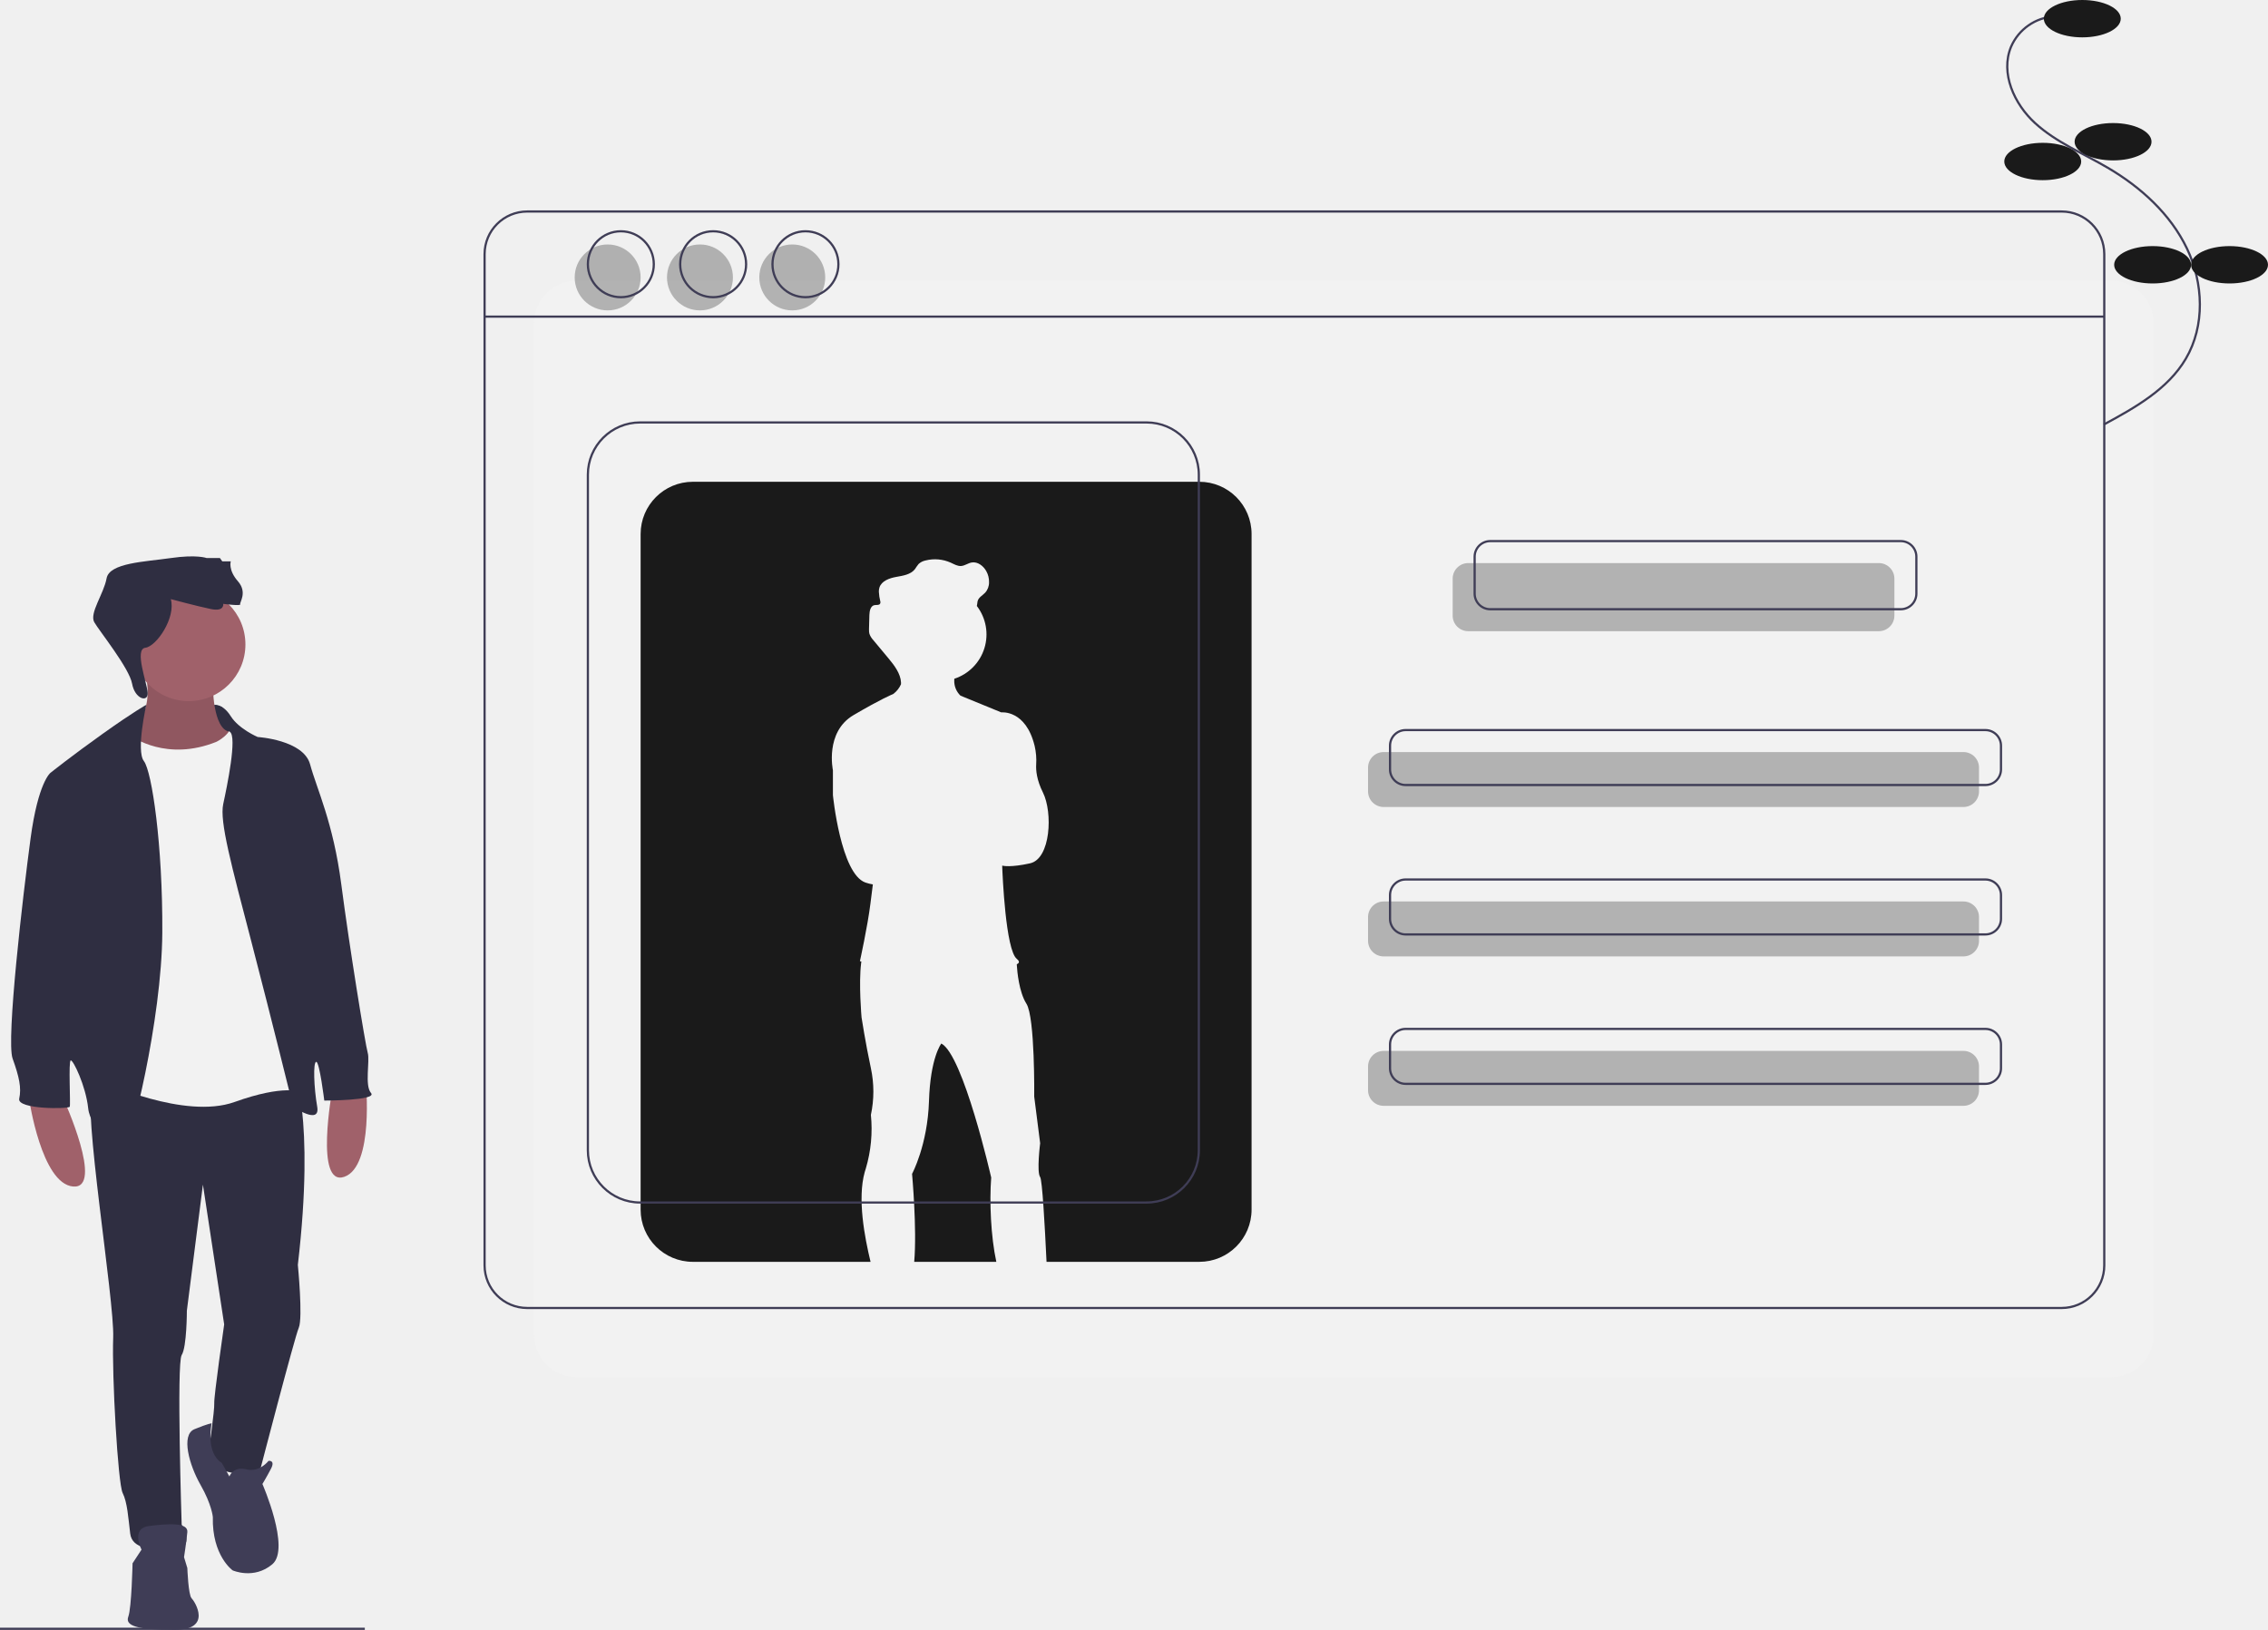
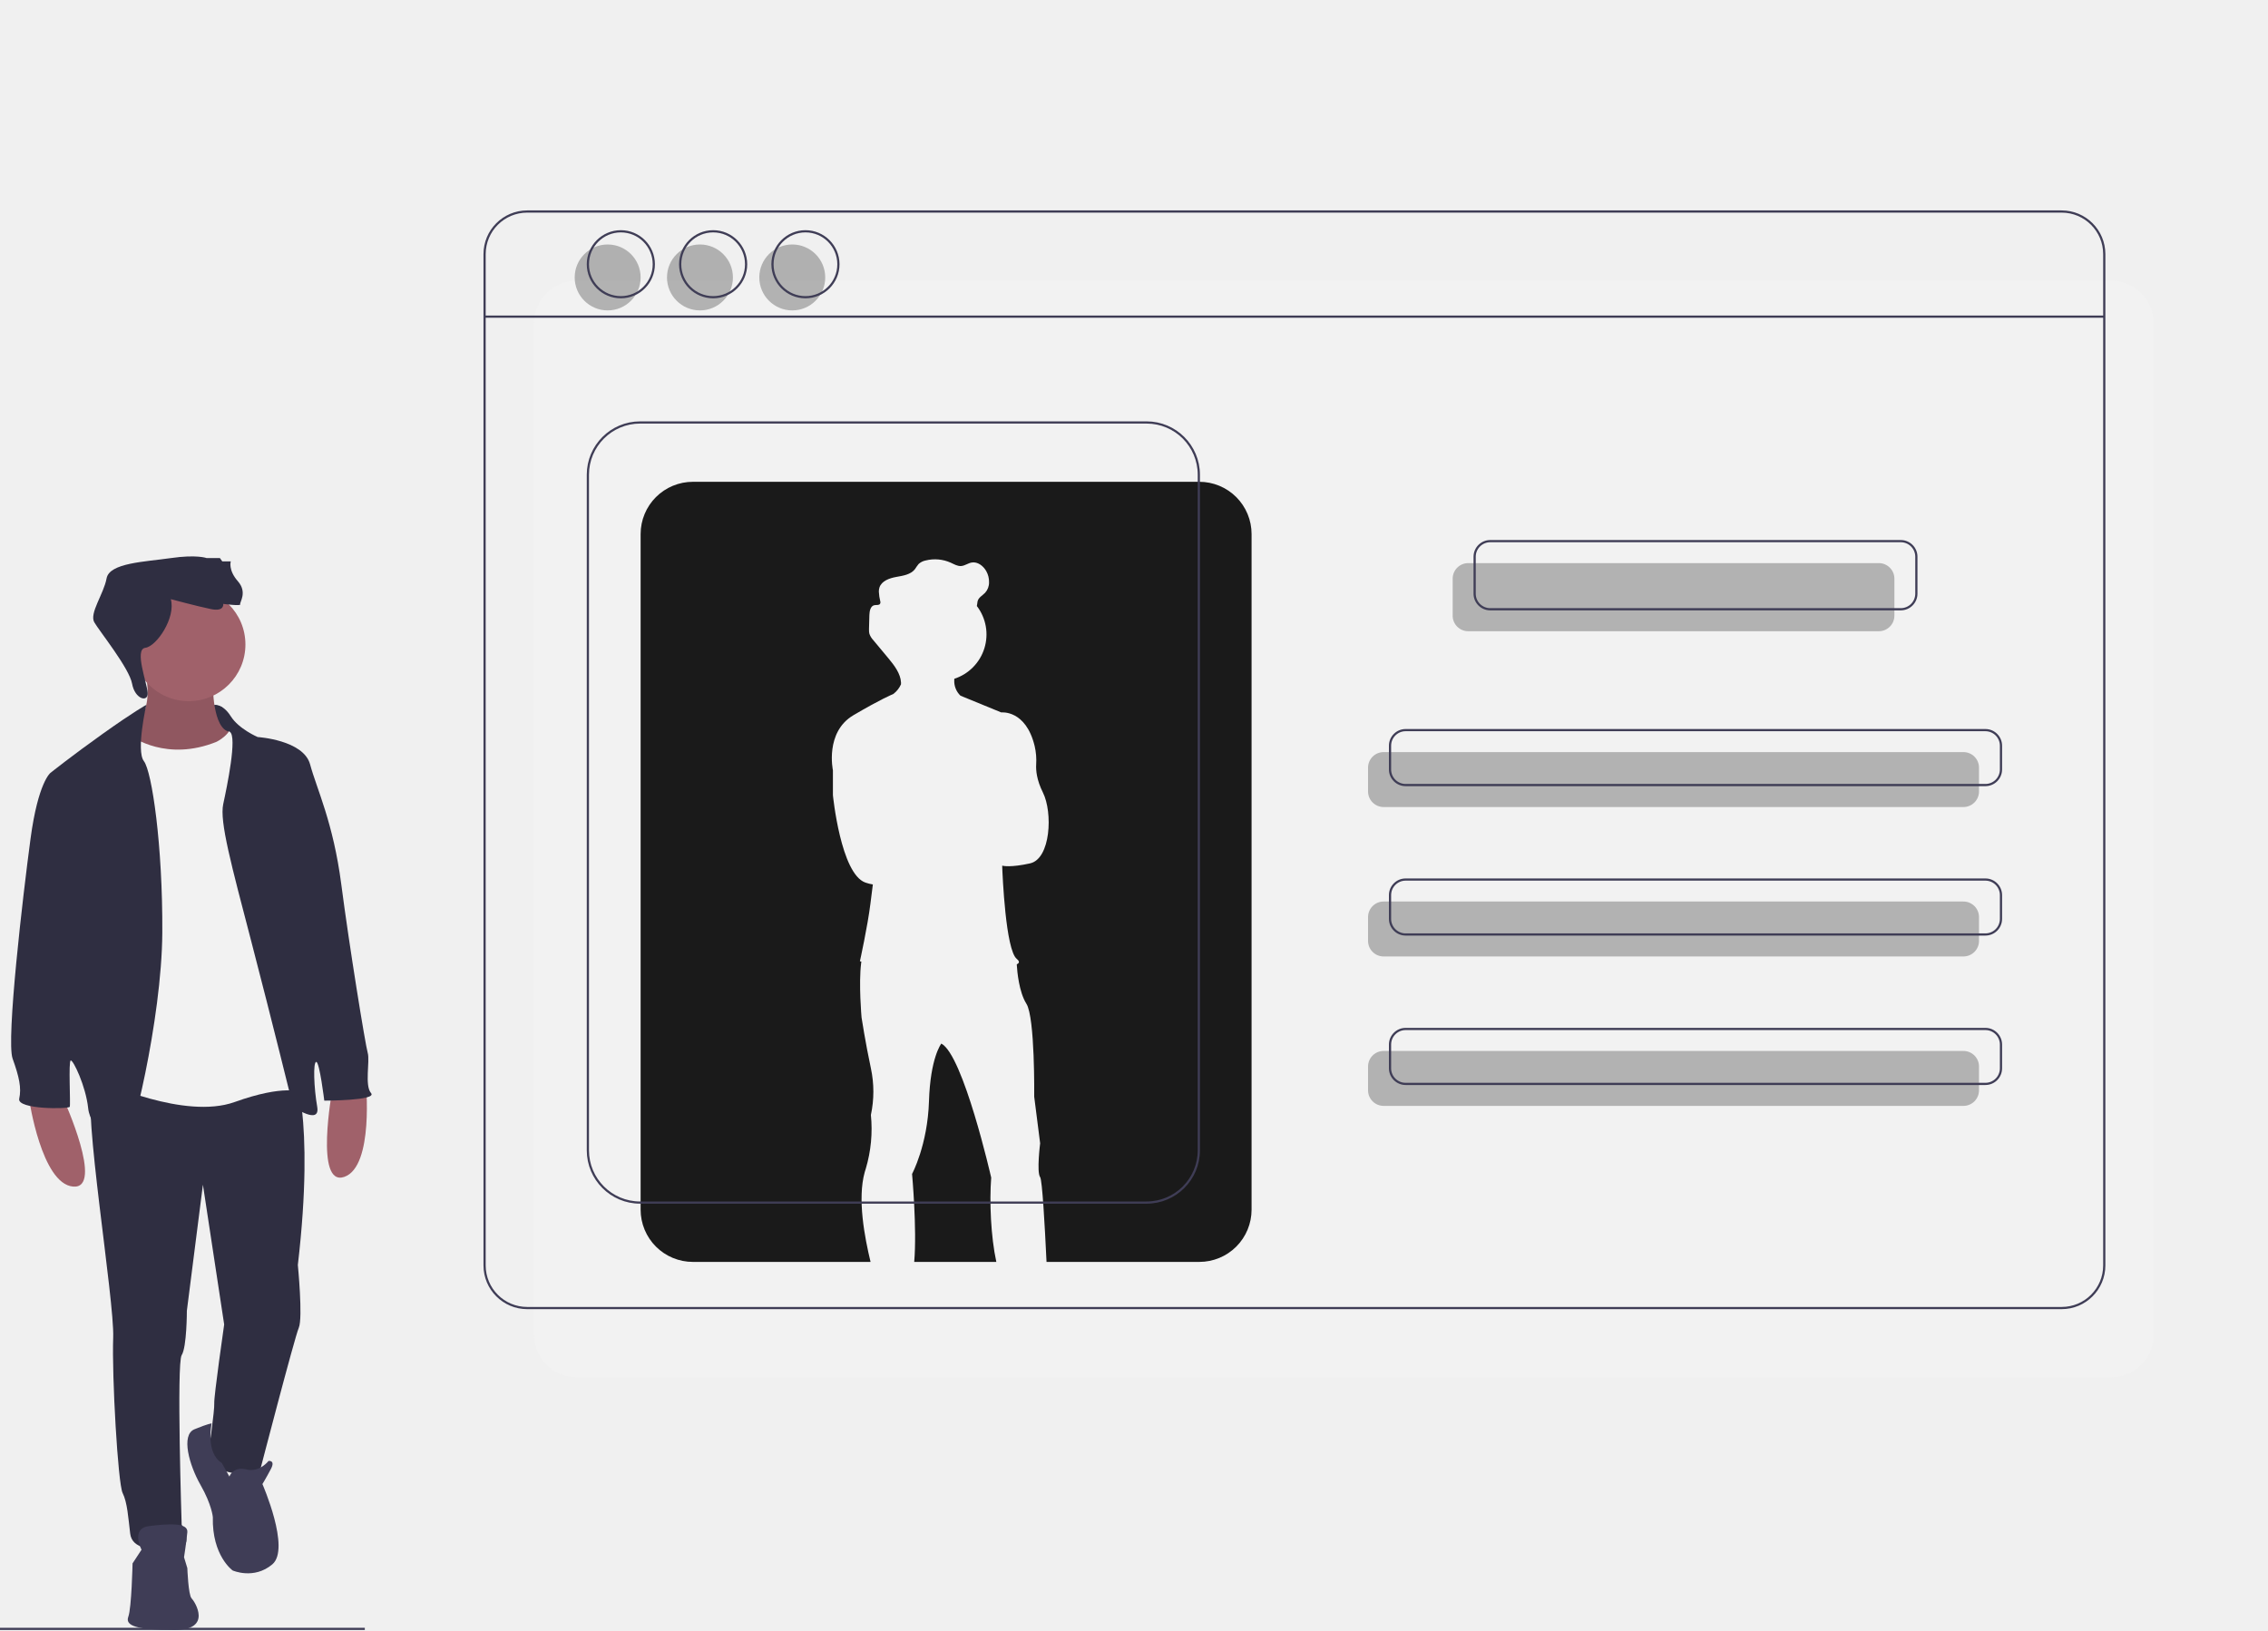
- <svg xmlns="http://www.w3.org/2000/svg" id="fe80fb2b-bcaf-407e-919b-306adc32f78b" data-name="Layer 1" width="1032" height="741.753" viewBox="0 0 1032 741.753">
-   <line y1="741.253" x2="166" y2="741.253" fill="none" stroke="#3f3d56" stroke-miterlimit="10" />
-   <rect x="243" y="127.753" width="737" height="499" rx="19.398" fill="#f2f2f2" />
-   <rect x="220.5" y="96.253" width="737" height="499" rx="19.398" fill="none" stroke="#3f3d56" stroke-miterlimit="10" />
-   <line x1="220.5" y1="144.093" x2="957.5" y2="144.093" fill="none" stroke="#3f3d56" stroke-miterlimit="10" />
-   <rect x="661" y="256.253" width="201" height="31" rx="7.093" fill="#1a1a1a" opacity="0.3" />
-   <rect x="622.5" y="342.253" width="278" height="25" rx="7.093" fill="#1a1a1a" opacity="0.3" />
-   <rect x="622.5" y="410.253" width="278" height="25" rx="7.093" fill="#1a1a1a" opacity="0.3" />
-   <rect x="622.5" y="478.253" width="278" height="25" rx="7.093" fill="#1a1a1a" opacity="0.3" />
-   <rect x="671" y="246.253" width="201" height="31" rx="7.093" fill="none" stroke="#3f3d56" stroke-miterlimit="10" />
-   <rect x="632.5" y="332.253" width="278" height="25" rx="7.093" fill="none" stroke="#3f3d56" stroke-miterlimit="10" />
-   <rect x="632.5" y="400.253" width="278" height="25" rx="7.093" fill="none" stroke="#3f3d56" stroke-miterlimit="10" />
-   <rect x="632.5" y="468.253" width="278" height="25" rx="7.093" fill="none" stroke="#3f3d56" stroke-miterlimit="10" />
-   <circle cx="276.5" cy="126.253" r="15" fill="#1a1a1a" opacity="0.3" />
-   <circle cx="318.5" cy="126.253" r="15" fill="#1a1a1a" opacity="0.3" />
-   <circle cx="360.5" cy="126.253" r="15" fill="#1a1a1a" opacity="0.3" />
-   <circle cx="282.5" cy="120.253" r="15" fill="none" stroke="#3f3d56" stroke-miterlimit="10" />
-   <circle cx="324.5" cy="120.253" r="15" fill="none" stroke="#3f3d56" stroke-miterlimit="10" />
-   <circle cx="366.5" cy="120.253" r="15" fill="none" stroke="#3f3d56" stroke-miterlimit="10" />
-   <path d="M537.854,653.379c-2.511-11.568-3.177-27.369-2.333-38.36,0,0-12.698-55.786-22.69-60.991l-.003.003c-.153.197-5.002,6.554-5.617,26.224-.625,19.983-7.7,33.097-7.7,33.097s2.29,24.908.98,40.028Z" transform="translate(-84.5 -79.12639)" fill="#1a1a1a" />
-   <path d="M630.228,298.379H399.772A23.772,23.772,0,0,0,376,322.151V629.607a23.772,23.772,0,0,0,23.772,23.772h80.855c-2.7-11.199-6.057-28.691-2.657-40.852l-.002-.008.002.005c.159-.568.327-1.127.516-1.67a63.497,63.497,0,0,0,2.292-24.354,50.609,50.609,0,0,0,0-21.232c-2.498-11.656-4.246-23.105-4.246-23.105s-1.377-15.402-.175-24.844c.027-.207.058-.404.087-.605-.424-.097-.662-.152-.662-.152s3.539-16.028,4.788-26.227c.295-2.408.683-5.46,1.103-8.715a20.94,20.94,0,0,1-3.393-.86c-11.24-3.955-14.779-39.758-14.779-39.758V429.656s-3.747-17.381,9.367-25.083c12.628-7.416,17.67-9.446,18.026-9.586.096-.069.19-.131.288-.207a11.061,11.061,0,0,0,3.29-4.234q.026-.429.012-.852c-.213-4.067-3.044-7.765-5.73-10.992q-3.437-4.129-6.873-8.257a8.072,8.072,0,0,1-1.77-2.865,6.604,6.604,0,0,1-.187-1.804q-.003-.337.004-.673.056-3.078.167-6.155c.064-1.792.516-4.054,2.271-4.422.913-.192,2.121.142,2.604-.656a1.565,1.565,0,0,0,.117-1.061c-.006.027-.007.054-.015.081-.006-.033-.012-.067-.018-.1a22.437,22.437,0,0,1-.651-4.386,5.842,5.842,0,0,1,.282-1.97c1.017-2.975,4.518-4.196,7.611-4.757,3.094-.561,6.567-1.044,8.508-3.517a26.951,26.951,0,0,1,1.689-2.374,6.63,6.63,0,0,1,3.166-1.597,17.498,17.498,0,0,1,11.506,1.021c1.496.683,3,1.602,4.641,1.498,1.705-.108,3.162-1.308,4.845-1.6,2.719-.472,5.319,1.566,6.659,3.978a9.851,9.851,0,0,1,1.233,5.023,6.912,6.912,0,0,1-1.764,4.741c-1.17,1.241-2.916,2.094-3.402,3.73-.198.666-.152,1.383-.327,2.055-.022.084-.057.162-.086.244.032.042.067.081.099.123a21.231,21.231,0,0,1-10.332,33.019c-.008.211-.016.421-.015.633a9.173,9.173,0,0,0,2.84,7.065l18.547,7.606s11.166-1.353,15.195,15.31a28.826,28.826,0,0,1,.69,8.457c-.146,2.513.195,6.936,3.057,12.66,4.579,9.159,3.539,30.182-5.828,32.264-8.872,1.972-12.324,1.143-12.664,1.05l-.02.368c.146,3.945,1.55,37.969,6.648,42.086,1.41,1.138,1.14,1.908-.016,2.426l.003.003s.009.219.031.612c.153,2.488.94,11.965,4.353,17.357,3.956,6.245,3.541,42.257,3.541,42.257l2.704,21.232s-1.664,13.114,0,15.402c.946,1.298,2.091,21.404,2.905,38.57h69.53A23.772,23.772,0,0,0,654,629.607V322.151A23.772,23.772,0,0,0,630.228,298.379Z" transform="translate(-84.5 -79.12639)" fill="#1a1a1a" />
-   <rect x="267.5" y="192.253" width="278" height="355" rx="23.772" fill="none" stroke="#3f3d56" stroke-miterlimit="10" />
-   <path d="M185.324,400.757S176,398,174,401s2.727,24.748,2.727,24.748l20.546,1.249-7.17-18.107Z" transform="translate(-84.5 -79.12639)" fill="#2f2e41" />
-   <path d="M113.444,579.347s18.695,41.042,4.298,39.753-19.984-39.753-19.984-39.753Z" transform="translate(-84.5 -79.12639)" fill="#a0616a" />
-   <path d="M235.711,575.071s-8.201,44.348,5.455,39.611,9.764-43.409,9.764-43.409Z" transform="translate(-84.5 -79.12639)" fill="#a0616a" />
-   <path d="M181.347,390.466s-.215,20.629,7.736,21.703-4.513,12.033-4.513,12.033l-14.182,2.793L149.974,425.492l-9.025-11.604s15.901-7.521,9.025-30.943Z" transform="translate(-84.5 -79.12639)" fill="#a0616a" />
-   <path d="M181.347,390.466s-.215,20.629,7.736,21.703-4.513,12.033-4.513,12.033l-14.182,2.793L149.974,425.492l-9.025-11.604s15.901-7.521,9.025-30.943Z" transform="translate(-84.5 -79.12639)" opacity="0.1" />
-   <path d="M217.876,564.95s10.099,21.703,2.149,89.82c0,0,2.364,24.067.43,28.579s-17.835,65.754-17.835,65.754-20.414,4.513-23.207-9.025c0,0,2.793-19.339,2.579-22.348s4.513-35.885,4.513-35.885l-9.67-63.605-7.306,57.373s0,16.546-2.364,20.199,0,77.142,0,77.142,6.661,11.174-3.438,11.389-19.124-.215-19.984-7.306-1.289-14.182-3.438-18.48-4.942-53.505-4.298-70.696-14.182-105.507-9.455-114.747S217.876,564.95,217.876,564.95Z" transform="translate(-84.5 -79.12639)" fill="#2f2e41" />
-   <circle cx="85.888" cy="293.29" r="25.786" fill="#a0616a" />
-   <path d="M144.602,414.318s15.686,11.604,38.464,2.364c0,0,7.521-3.653,6.876-9.24s15.686,44.91,15.686,44.91l16.546,87.886-.86,35.885s-7.306-3.653-30.083,4.513-59.952-9.24-59.952-9.24l1.289-92.184,1.289-53.72,3.438-11.818S139.015,410.45,144.602,414.318Z" transform="translate(-84.5 -79.12639)" fill="#f2f2f2" />
-   <path d="M182.063,399.893s3.796-.617,7.449,5.185,12.248,9.455,12.248,9.455,20.843,1.289,23.852,12.463,10.529,26.43,14.182,54.58,10.959,73.06,12.033,76.713-1.504,14.827,1.504,18.265-21.273,3.438-21.273,3.438-2.149-17.62-3.653-17.62-1.074,11.818.43,20.414-10.959,0-10.959,0-9.67-39.323-18.91-74.779S184.355,452.997,186.074,445.046s6.446-30.728,3.008-32.877S182.063,399.893,182.063,399.893Z" transform="translate(-84.5 -79.12639)" fill="#2f2e41" />
-   <path d="M151.076,399.874s-5.614,3.055-19.796,13.155-23.852,17.835-23.852,17.835-5.587,4.298-9.025,29.868S87.229,552.487,90.237,560.867s4.083,13.323,3.008,18.265,22.563,4.727,22.992,3.653-.645-20.629.43-21.058,6.876,11.604,7.951,21.703,13.538,18.05,16.331,18.05,17.191-58.233,17.405-97.986-4.727-73.275-8.38-78.002S151.076,399.874,151.076,399.874Z" transform="translate(-84.5 -79.12639)" fill="#2f2e41" />
-   <path d="M188.867,751.037s1.719-4.727,7.736-3.223,10.099-3.868,10.099-3.868,3.223-.43,1.074,3.653-3.868,6.876-3.868,6.876,12.893,29.439,4.513,36.53-18.05,2.793-18.05,2.793-9.455-6.661-9.025-24.282c0,0-.43-5.587-5.587-14.612s-9.025-22.777-2.793-25.356,7.835-2.674,7.835-2.674-2.916,13.337,4.616,17.998Z" transform="translate(-84.5 -79.12639)" fill="#3f3d56" />
-   <path d="M148.9,784.344s-5.157-9.67,3.438-10.744,17.835-1.719,17.405,2.793-1.504,11.389-1.504,11.389l1.504,4.942s.43,12.248,1.934,13.752,9.67,14.397-7.736,14.397-22.563-1.934-21.058-6.017,1.934-24.282,1.934-24.282Z" transform="translate(-84.5 -79.12639)" fill="#3f3d56" />
-   <path d="M162.222,351.788s12.033,3.223,18.265,4.513,5.587-2.364,5.587-2.364,8.165,1.074,7.736.215,3.438-5.372-1.074-10.529-3.223-9.025-3.223-9.025h-3.868l-1.074-1.504h-6.017s-4.513-1.719-16.331,0-27.935,2.149-29.224,9.24-7.951,15.901-5.587,19.984,15.901,20.843,17.191,27.935,7.309,8.667,7.093,4.226-6.233-19.912-1.076-20.557S164.586,360.168,162.222,351.788Z" transform="translate(-84.5 -79.12639)" fill="#2f2e41" />
-   <path d="M1019.381,86.584a22.982,22.982,0,0,0-19.81,13.851c-4.954,11.974,1.424,26.039,10.999,34.77s21.874,13.722,33.048,20.282c15.01,8.811,28.497,21.043,36.007,36.744s8.309,35.15-.519,50.15c-8.194,13.922-23.093,22.255-37.302,29.94" transform="translate(-84.5 -79.12639)" fill="none" stroke="#3f3d56" stroke-miterlimit="10" />
-   <ellipse cx="947.5" cy="8.5" rx="17.5" ry="8.5" fill="#1a1a1a" />
-   <ellipse cx="961.5" cy="64.5" rx="17.5" ry="8.5" fill="#1a1a1a" />
-   <ellipse cx="929.5" cy="73.5" rx="17.5" ry="8.5" fill="#1a1a1a" />
-   <ellipse cx="979.5" cy="120.5" rx="17.5" ry="8.5" fill="#1a1a1a" />
-   <ellipse cx="1014.5" cy="120.5" rx="17.5" ry="8.5" fill="#1a1a1a" />
+ <svg xmlns="http://www.w3.org/2000/svg" width="1032" height="742" viewBox="0 0 1032 742" fill="none">
+   <g clip-path="url(#clip0)">
+     <path d="M0 741.253H166" stroke="#3F3D56" stroke-miterlimit="10" />
+     <path d="M960.602 127.753H262.398C251.685 127.753 243 136.438 243 147.151V607.355C243 618.068 251.685 626.753 262.398 626.753H960.602C971.315 626.753 980 618.068 980 607.355V147.151C980 136.438 971.315 127.753 960.602 127.753Z" fill="#F2F2F2" />
+     <path d="M938.102 96.253H239.898C229.185 96.253 220.5 104.938 220.5 115.651V575.855C220.5 586.568 229.185 595.253 239.898 595.253H938.102C948.815 595.253 957.5 586.568 957.5 575.855V115.651C957.5 104.938 948.815 96.253 938.102 96.253Z" stroke="#3F3D56" stroke-miterlimit="10" />
+     <path d="M220.5 144.093H957.5" stroke="#3F3D56" stroke-miterlimit="10" />
+     <path opacity="0.3" d="M854.907 256.253H668.093C664.175 256.253 661 259.428 661 263.345V280.16C661 284.077 664.175 287.253 668.093 287.253H854.907C858.825 287.253 862 284.077 862 280.16V263.345C862 259.428 858.825 256.253 854.907 256.253Z" fill="#1A1A1A" />
+     <path opacity="0.3" d="M893.407 342.253H629.593C625.675 342.253 622.5 345.428 622.5 349.345V360.16C622.5 364.077 625.675 367.253 629.593 367.253H893.407C897.325 367.253 900.5 364.077 900.5 360.16V349.345C900.5 345.428 897.325 342.253 893.407 342.253Z" fill="#1A1A1A" />
+     <path opacity="0.3" d="M893.407 410.253H629.593C625.675 410.253 622.5 413.428 622.5 417.345V428.16C622.5 432.077 625.675 435.253 629.593 435.253H893.407C897.325 435.253 900.5 432.077 900.5 428.16V417.345C900.5 413.428 897.325 410.253 893.407 410.253Z" fill="#1A1A1A" />
+     <path opacity="0.3" d="M893.407 478.253H629.593C625.675 478.253 622.5 481.428 622.5 485.345V496.16C622.5 500.077 625.675 503.253 629.593 503.253H893.407C897.325 503.253 900.5 500.077 900.5 496.16V485.345C900.5 481.428 897.325 478.253 893.407 478.253Z" fill="#1A1A1A" />
+     <path d="M864.907 246.253H678.093C674.175 246.253 671 249.428 671 253.345V270.16C671 274.077 674.175 277.253 678.093 277.253H864.907C868.825 277.253 872 274.077 872 270.16V253.345C872 249.428 868.825 246.253 864.907 246.253Z" stroke="#3F3D56" stroke-miterlimit="10" />
+     <path d="M903.407 332.253H639.593C635.675 332.253 632.5 335.428 632.5 339.345V350.16C632.5 354.077 635.675 357.253 639.593 357.253H903.407C907.325 357.253 910.5 354.077 910.5 350.16V339.345C910.5 335.428 907.325 332.253 903.407 332.253Z" stroke="#3F3D56" stroke-miterlimit="10" />
+     <path d="M903.407 400.253H639.593C635.675 400.253 632.5 403.428 632.5 407.345V418.16C632.5 422.077 635.675 425.253 639.593 425.253H903.407C907.325 425.253 910.5 422.077 910.5 418.16V407.345C910.5 403.428 907.325 400.253 903.407 400.253Z" stroke="#3F3D56" stroke-miterlimit="10" />
+     <path d="M903.407 468.253H639.593C635.675 468.253 632.5 471.428 632.5 475.345V486.16C632.5 490.077 635.675 493.253 639.593 493.253H903.407C907.325 493.253 910.5 490.077 910.5 486.16V475.345C910.5 471.428 907.325 468.253 903.407 468.253Z" stroke="#3F3D56" stroke-miterlimit="10" />
+     <path opacity="0.3" d="M276.5 141.253C284.784 141.253 291.5 134.537 291.5 126.253C291.5 117.969 284.784 111.253 276.5 111.253C268.216 111.253 261.5 117.969 261.5 126.253C261.5 134.537 268.216 141.253 276.5 141.253Z" fill="#1A1A1A" />
+     <path opacity="0.3" d="M318.5 141.253C326.784 141.253 333.5 134.537 333.5 126.253C333.5 117.969 326.784 111.253 318.5 111.253C310.216 111.253 303.5 117.969 303.5 126.253C303.5 134.537 310.216 141.253 318.5 141.253Z" fill="#1A1A1A" />
+     <path opacity="0.3" d="M360.5 141.253C368.784 141.253 375.5 134.537 375.5 126.253C375.5 117.969 368.784 111.253 360.5 111.253C352.216 111.253 345.5 117.969 345.5 126.253C345.5 134.537 352.216 141.253 360.5 141.253Z" fill="#1A1A1A" />
+     <path d="M282.5 135.253C290.784 135.253 297.5 128.537 297.5 120.253C297.5 111.969 290.784 105.253 282.5 105.253C274.216 105.253 267.5 111.969 267.5 120.253C267.5 128.537 274.216 135.253 282.5 135.253Z" stroke="#3F3D56" stroke-miterlimit="10" />
+     <path d="M324.5 135.253C332.784 135.253 339.5 128.537 339.5 120.253C339.5 111.969 332.784 105.253 324.5 105.253C316.216 105.253 309.5 111.969 309.5 120.253C309.5 128.537 316.216 135.253 324.5 135.253Z" stroke="#3F3D56" stroke-miterlimit="10" />
+     <path d="M366.5 135.253C374.784 135.253 381.5 128.537 381.5 120.253C381.5 111.969 374.784 105.253 366.5 105.253C358.216 105.253 351.5 111.969 351.5 120.253C351.5 128.537 358.216 135.253 366.5 135.253Z" stroke="#3F3D56" stroke-miterlimit="10" />
+     <path d="M453.354 574.253C450.843 562.685 450.177 546.884 451.021 535.893C451.021 535.893 438.323 480.106 428.332 474.901L428.328 474.904C428.175 475.101 423.327 481.458 422.711 501.129C422.087 521.112 415.012 534.225 415.012 534.225C415.012 534.225 417.301 559.133 415.992 574.253L453.354 574.253Z" fill="#1A1A1A" />
+     <path d="M545.728 219.253H315.272C312.15 219.253 309.059 219.868 306.175 221.062C303.291 222.257 300.67 224.008 298.463 226.215C296.255 228.423 294.504 231.043 293.31 233.928C292.115 236.812 291.5 239.903 291.5 243.025V550.481C291.5 553.603 292.115 556.694 293.31 559.578C294.504 562.462 296.255 565.083 298.463 567.29C300.67 569.498 303.291 571.249 306.175 572.443C309.059 573.638 312.15 574.253 315.272 574.253H396.127C393.427 563.054 390.07 545.562 393.469 533.401L393.468 533.393L393.47 533.398C393.629 532.83 393.797 532.27 393.986 531.727C396.321 523.835 397.1 515.563 396.278 507.373C397.779 500.376 397.779 493.139 396.278 486.141C393.78 474.486 392.032 463.036 392.032 463.036C392.032 463.036 390.655 447.634 391.857 438.192C391.883 437.985 391.914 437.788 391.943 437.587C391.519 437.49 391.281 437.434 391.281 437.434C391.281 437.434 394.82 421.406 396.069 411.207C396.364 408.799 396.752 405.747 397.172 402.492C396.019 402.3 394.884 402.013 393.779 401.632C382.539 397.677 379 361.874 379 361.874V350.53C379 350.53 375.253 333.149 388.367 325.447C400.995 318.031 406.037 316.001 406.393 315.861C406.489 315.792 406.583 315.729 406.681 315.654C408.109 314.533 409.238 313.079 409.971 311.42C409.989 311.134 409.993 310.85 409.983 310.568C409.77 306.501 406.939 302.803 404.253 299.575C401.962 296.823 399.671 294.071 397.38 291.318C396.595 290.498 395.991 289.522 395.609 288.453C395.464 287.863 395.401 287.256 395.422 286.649C395.42 286.425 395.422 286.2 395.426 285.976C395.464 283.924 395.519 281.872 395.594 279.821C395.658 278.029 396.109 275.767 397.864 275.399C398.777 275.208 399.985 275.542 400.468 274.743C400.63 274.414 400.671 274.039 400.585 273.683C400.579 273.709 400.577 273.737 400.57 273.763C400.564 273.73 400.558 273.696 400.552 273.663C400.191 272.226 399.973 270.757 399.901 269.277C399.882 268.609 399.977 267.943 400.183 267.307C401.2 264.332 404.701 263.111 407.795 262.55C410.889 261.989 414.361 261.506 416.303 259.033C416.823 258.212 417.387 257.419 417.992 256.659C418.883 255.849 419.977 255.297 421.158 255.062C424.998 254.09 429.055 254.45 432.664 256.084C434.16 256.766 435.664 257.686 437.305 257.582C439.01 257.474 440.467 256.274 442.15 255.982C444.869 255.51 447.469 257.548 448.809 259.96C449.66 261.495 450.086 263.229 450.042 264.983C450.074 266.73 449.444 268.424 448.278 269.724C447.108 270.966 445.361 271.819 444.876 273.454C444.678 274.12 444.724 274.836 444.549 275.508C444.527 275.592 444.491 275.671 444.463 275.752C444.495 275.794 444.53 275.833 444.561 275.875C446.608 278.572 447.98 281.72 448.563 285.056C449.146 288.391 448.922 291.818 447.911 295.049C446.9 298.281 445.13 301.224 442.75 303.632C440.37 306.041 437.449 307.845 434.229 308.894C434.221 309.105 434.213 309.316 434.214 309.527C434.154 310.84 434.376 312.15 434.866 313.368C435.356 314.587 436.102 315.687 437.054 316.592L455.601 324.198C455.601 324.198 466.767 322.845 470.796 339.508C471.442 342.277 471.674 345.127 471.486 347.965C471.339 350.478 471.681 354.901 474.543 360.625C479.122 369.784 478.082 390.808 468.715 392.889C459.842 394.861 456.391 394.032 456.051 393.939L456.031 394.307C456.177 398.252 457.581 432.276 462.678 436.393C464.088 437.532 463.819 438.301 462.662 438.819L462.665 438.823C462.665 438.823 462.674 439.041 462.696 439.435C462.849 441.923 463.636 451.399 467.048 456.792C471.004 463.036 470.589 499.049 470.589 499.049L473.293 520.281C473.293 520.281 471.629 533.394 473.293 535.683C474.239 536.981 475.384 557.087 476.198 574.253H545.728C552.033 574.253 558.079 571.748 562.537 567.29C566.995 562.832 569.5 556.786 569.5 550.481V243.025C569.5 239.903 568.885 236.812 567.69 233.928C566.496 231.043 564.745 228.423 562.537 226.215C560.33 224.008 557.709 222.257 554.825 221.062C551.941 219.868 548.85 219.253 545.728 219.253V219.253Z" fill="#1A1A1A" />
+     <path d="M521.728 192.253H291.272C278.143 192.253 267.5 202.896 267.5 216.025V523.481C267.5 536.61 278.143 547.253 291.272 547.253H521.728C534.857 547.253 545.5 536.61 545.5 523.481V216.025C545.5 202.896 534.857 192.253 521.728 192.253Z" stroke="#3F3D56" stroke-miterlimit="10" />
+     <path d="M100.824 321.631C100.824 321.631 91.5 318.874 89.5 321.874C87.5 324.874 92.227 346.622 92.227 346.622L112.773 347.87L105.603 329.764L100.824 321.631Z" fill="#2F2E41" />
+     <path d="M28.944 500.221C28.944 500.221 47.639 541.263 33.242 539.974C18.845 538.684 13.258 500.221 13.258 500.221H28.944Z" fill="#A0616A" />
+     <path d="M151.211 495.944C151.211 495.944 143.01 540.292 156.666 535.555C170.323 530.819 166.431 492.146 166.431 492.146L151.211 495.944Z" fill="#A0616A" />
+     <path d="M96.847 311.34C96.847 311.34 96.632 331.969 104.583 333.043C112.533 334.118 100.07 345.077 100.07 345.077L85.888 347.87L65.474 346.366L56.449 334.762C56.449 334.762 72.35 327.241 65.474 303.819L96.847 311.34Z" fill="#A0616A" />
+     <path opacity="0.1" d="M96.847 311.34C96.847 311.34 96.632 331.969 104.583 333.043C112.533 334.118 100.07 345.077 100.07 345.077L85.888 347.87L65.474 346.366L56.449 334.762C56.449 334.762 72.35 327.241 65.474 303.819L96.847 311.34Z" fill="black" />
+     <path d="M133.376 485.823C133.376 485.823 143.476 507.526 135.525 575.644C135.525 575.644 137.889 599.71 135.955 604.223C134.021 608.735 118.12 669.977 118.12 669.977C118.12 669.977 97.706 674.489 94.912 660.952C94.912 660.952 97.706 641.612 97.491 638.604C97.276 635.596 102.004 602.719 102.004 602.719L92.334 539.114L85.028 596.487C85.028 596.487 85.028 613.033 82.664 616.686C80.301 620.339 82.664 693.828 82.664 693.828C82.664 693.828 89.326 705.002 79.226 705.217C69.127 705.432 60.102 705.002 59.242 697.911C58.383 690.82 57.953 683.729 55.804 679.431C53.655 675.134 50.862 625.926 51.506 608.735C52.151 591.545 37.324 503.229 42.052 493.989C46.779 484.749 133.376 485.823 133.376 485.823Z" fill="#2F2E41" />
+     <path d="M85.888 319.075C100.129 319.075 111.674 307.531 111.674 293.29C111.674 279.049 100.129 267.504 85.888 267.504C71.647 267.504 60.102 279.049 60.102 293.29C60.102 307.531 71.647 319.075 85.888 319.075Z" fill="#A0616A" />
+     <path d="M60.102 335.192C60.102 335.192 75.788 346.795 98.566 337.555C98.566 337.555 106.087 333.902 105.442 328.315C104.797 322.729 121.128 373.226 121.128 373.226L137.674 461.112L136.815 496.997C136.815 496.997 129.509 493.344 106.731 501.51C83.954 509.675 46.779 492.27 46.779 492.27L48.069 400.086L49.358 346.365L52.796 334.547C52.796 334.547 54.515 331.324 60.102 335.192Z" fill="#F2F2F2" />
+     <path d="M97.564 320.767C97.564 320.767 101.359 320.15 105.012 325.952C108.665 331.754 117.261 335.407 117.261 335.407C117.261 335.407 138.104 336.696 141.112 347.87C144.121 359.044 151.642 374.3 155.295 402.45C158.948 430.599 166.254 475.51 167.328 479.163C168.402 482.816 165.824 493.989 168.832 497.427C171.84 500.866 147.559 500.866 147.559 500.866C147.559 500.866 145.41 483.245 143.906 483.245C142.402 483.245 142.831 495.064 144.336 503.659C145.84 512.254 133.377 503.659 133.377 503.659C133.377 503.659 123.707 464.336 114.467 428.88C105.227 393.425 99.855 373.871 101.574 365.92C103.293 357.969 108.021 335.192 104.583 333.043C101.144 330.894 97.564 320.767 97.564 320.767Z" fill="#2F2E41" />
+     <path d="M66.575 320.748C66.575 320.748 60.961 323.803 46.779 333.903C32.597 344.002 22.927 351.738 22.927 351.738C22.927 351.738 17.34 356.036 13.902 381.606C10.464 407.177 2.728 473.361 5.737 481.741C8.745 490.121 9.82 495.064 8.745 500.006C7.671 504.948 31.308 504.733 31.737 503.659C32.167 502.585 31.093 483.03 32.167 482.601C33.242 482.171 39.043 494.204 40.118 504.304C41.192 514.403 53.655 522.354 56.449 522.354C59.242 522.354 73.639 464.121 73.854 424.368C74.069 384.615 69.127 351.093 65.474 346.366C61.821 341.638 66.575 320.748 66.575 320.748Z" fill="#2F2E41" />
+     <path d="M104.367 671.911C104.367 671.911 106.086 667.183 112.103 668.687C118.12 670.191 122.202 664.819 122.202 664.819C122.202 664.819 125.426 664.39 123.277 668.472C121.128 672.555 119.409 675.349 119.409 675.349C119.409 675.349 132.302 704.787 123.921 711.878C115.541 718.969 105.871 714.672 105.871 714.672C105.871 714.672 96.417 708.011 96.846 690.39C96.846 690.39 96.417 684.803 91.26 675.778C86.102 666.753 82.234 653.001 88.466 650.422C94.698 647.844 96.302 647.748 96.302 647.748C96.302 647.748 93.385 661.085 100.918 665.746L104.367 671.911Z" fill="#3F3D56" />
+     <path d="M64.4 705.217C64.4 705.217 59.242 695.547 67.838 694.473C76.433 693.399 85.673 692.754 85.243 697.266C84.813 701.779 83.739 708.655 83.739 708.655L85.243 713.597C85.243 713.597 85.673 725.846 87.177 727.35C88.681 728.854 96.847 741.747 79.441 741.747C62.036 741.747 56.879 739.813 58.383 735.73C59.887 731.647 60.317 711.449 60.317 711.449L64.4 705.217Z" fill="#3F3D56" />
+     <path d="M77.722 272.662C77.722 272.662 89.755 275.885 95.987 277.174C102.219 278.464 101.574 274.811 101.574 274.811C101.574 274.811 109.739 275.885 109.31 275.025C108.88 274.166 112.748 269.653 108.235 264.496C103.723 259.339 105.012 255.471 105.012 255.471H101.144L100.07 253.967H94.053C94.053 253.967 89.541 252.248 77.722 253.967C65.904 255.686 49.788 256.116 48.498 263.207C47.209 270.298 40.548 279.108 42.911 283.191C45.275 287.274 58.812 304.034 60.102 311.126C61.391 318.217 67.411 319.792 67.195 315.351C66.978 310.911 60.961 295.439 66.118 294.795C71.276 294.15 80.086 281.042 77.722 272.662Z" fill="#2F2E41" />
+   </g>
+   <defs>
+     <clipPath id="clip0">
+       <rect width="1032" height="741.753" fill="white" />
+     </clipPath>
+   </defs>
</svg>
